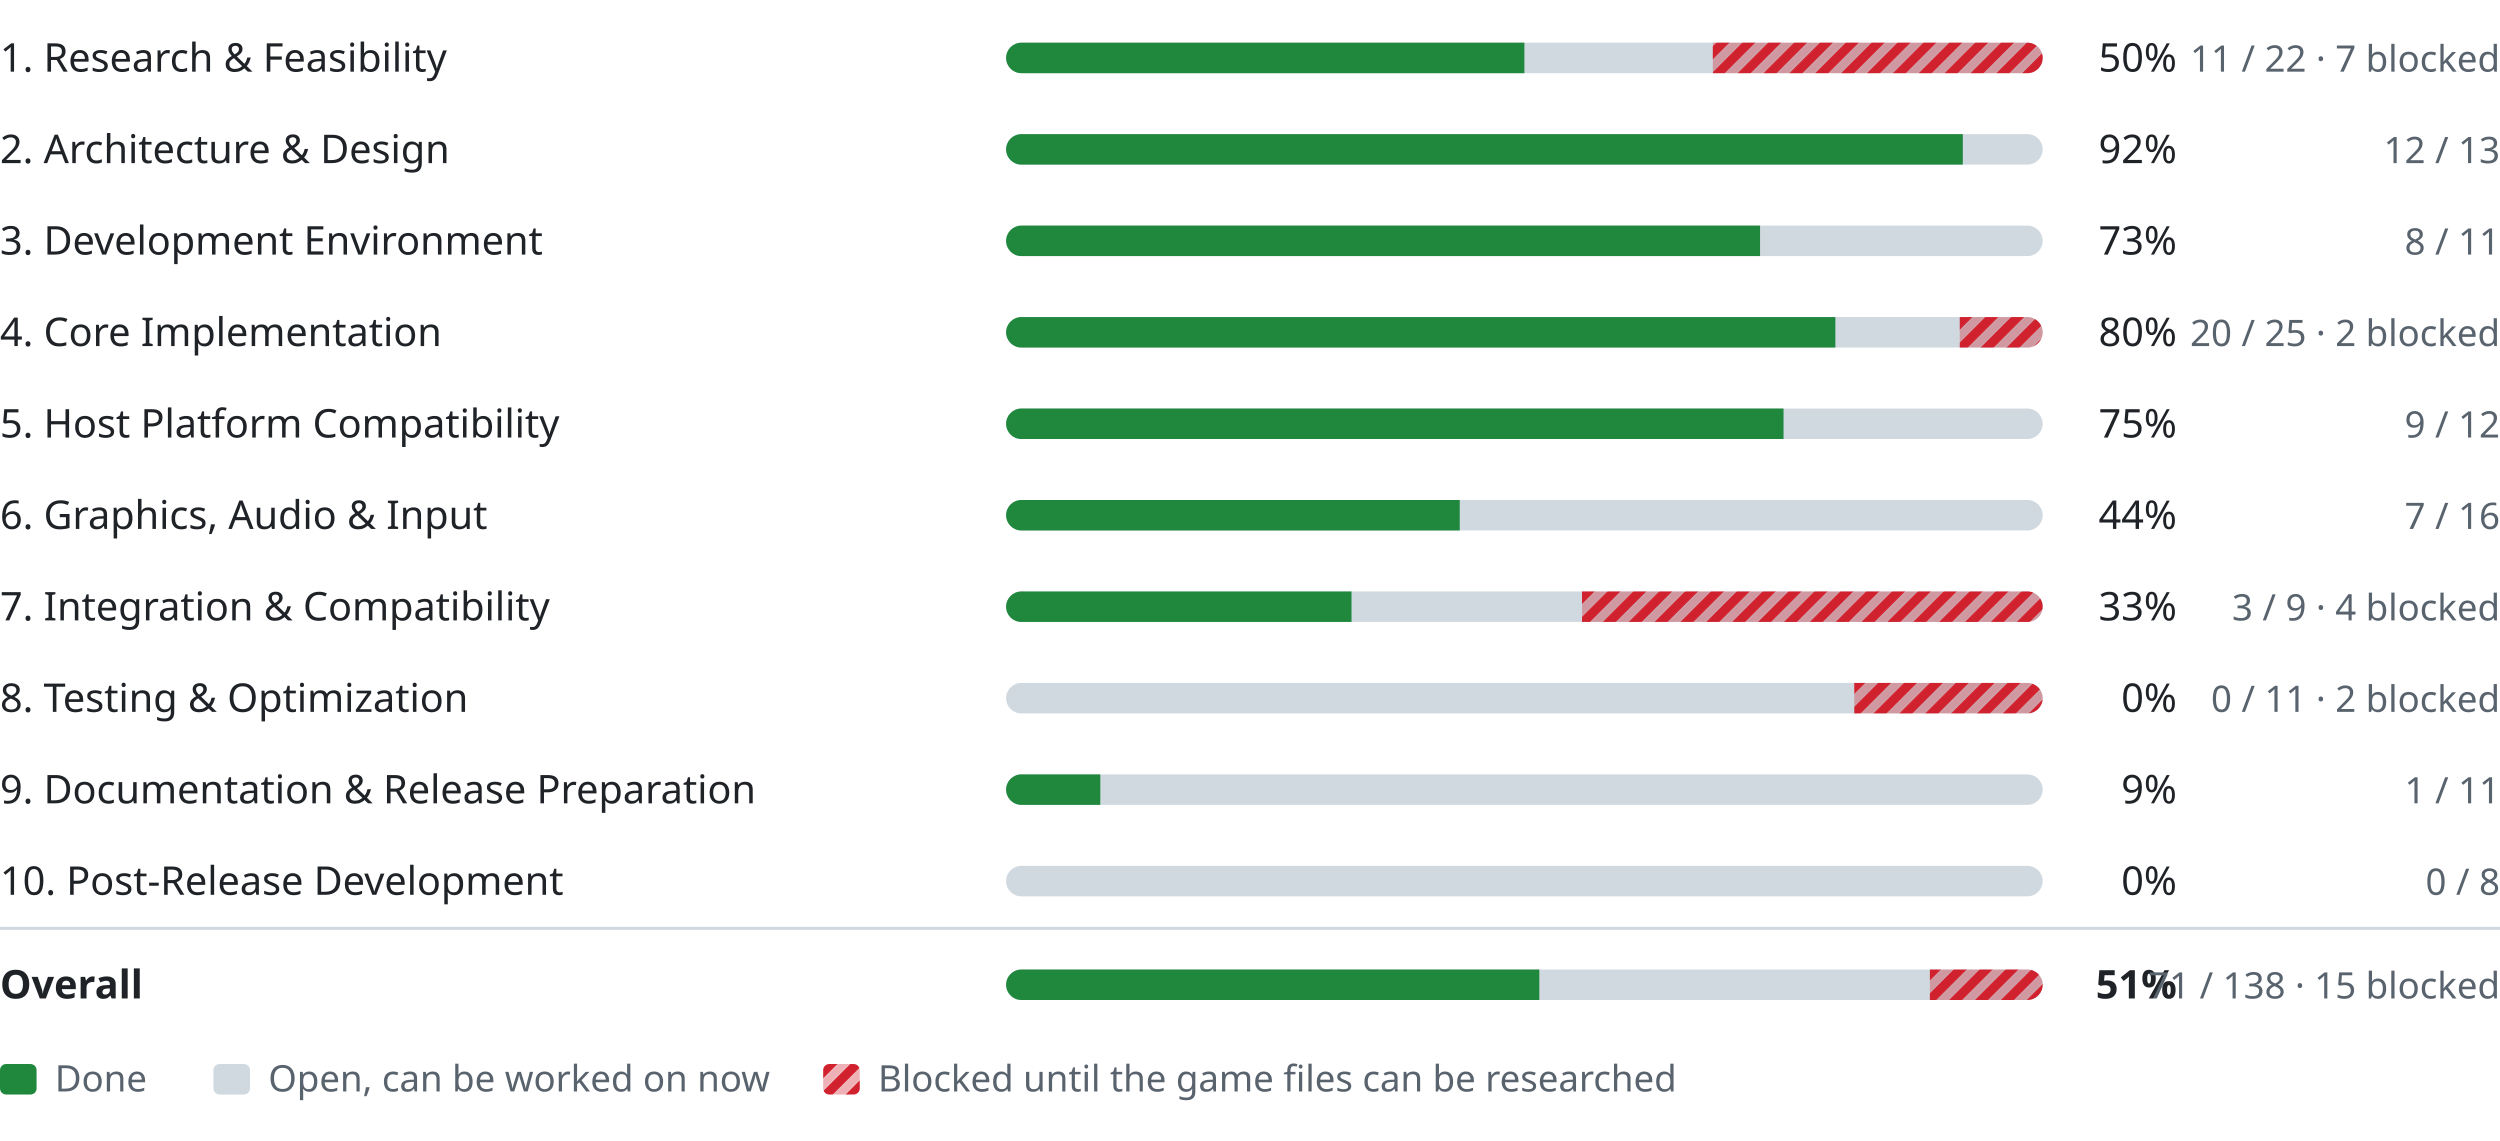
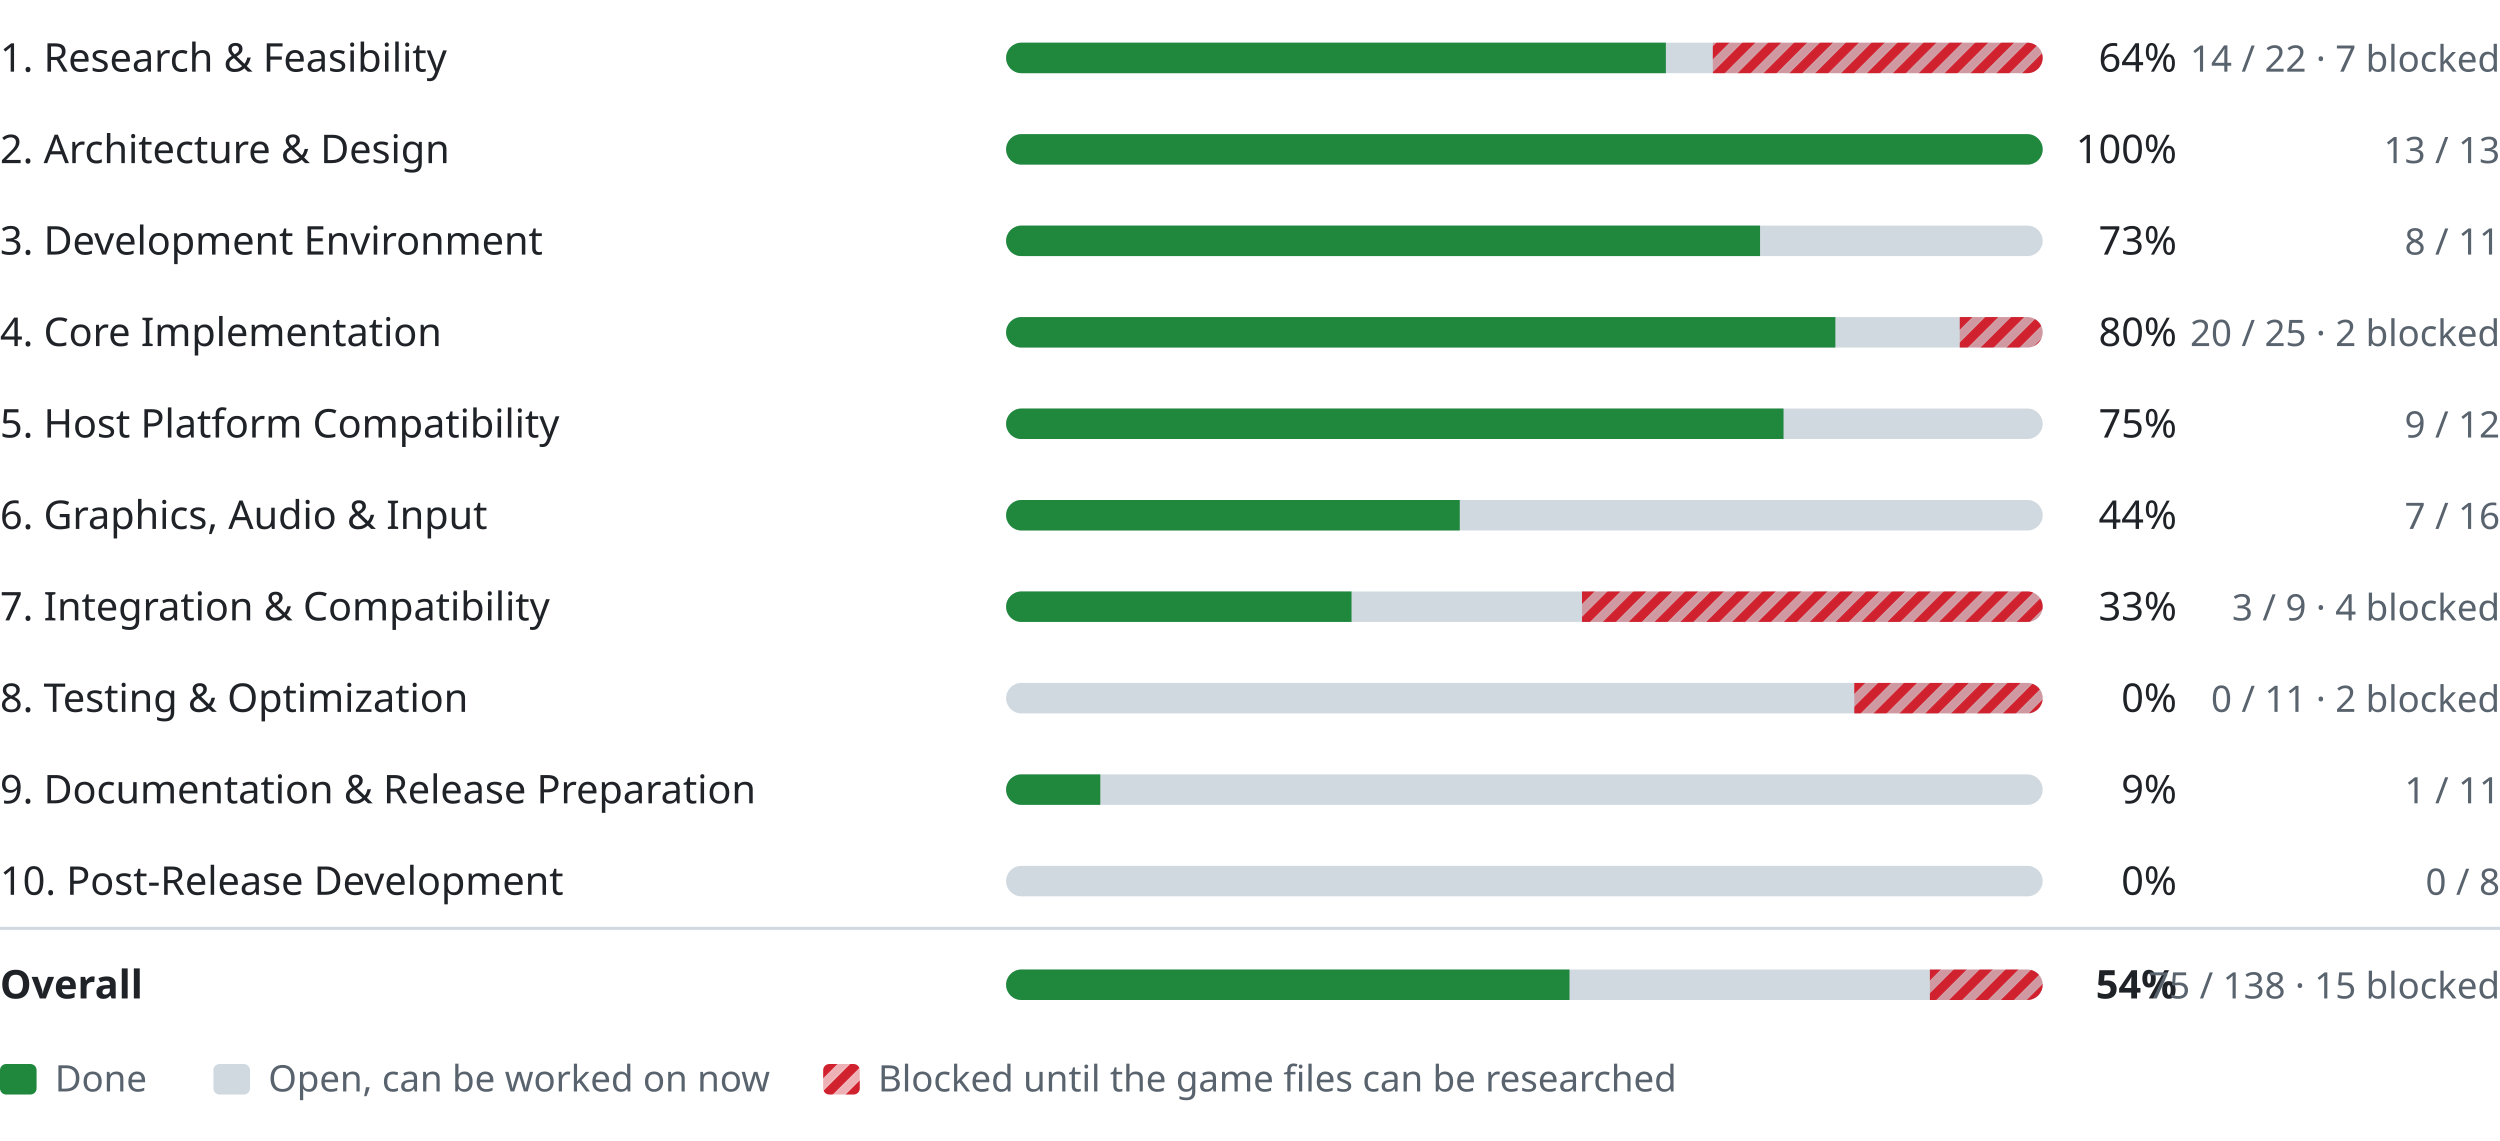
- <svg xmlns="http://www.w3.org/2000/svg" width="820" height="374" viewBox="0 0 820 374" role="img" aria-label="Roadmap: 71 of 138 tasks done, 15 blocked on game files">
+ <svg xmlns="http://www.w3.org/2000/svg" width="820" height="374" viewBox="0 0 820 374" role="img" aria-label="Roadmap: 75 of 138 tasks done, 15 blocked on game files">
  <style>
  text { font-family: -apple-system, BlinkMacSystemFont, "Segoe UI", "Noto Sans", Helvetica, Arial, sans-serif; font-size: 13px; fill: #1f2328; }
  .sub { fill: #59636e; font-size: 12px; }
  .num { font-variant-numeric: tabular-nums; }
  .strong { font-weight: 600; }
  .group { font-size: 12px; font-weight: 600; fill: #59636e; letter-spacing: 0.06em; }
  .track { fill: #d1d9e0; }
  .done { fill: #1f883d; }
  .rule { stroke: #d1d9e0; }
</style>
  <defs>
    <pattern id="blocked" width="6" height="6" patternUnits="userSpaceOnUse" patternTransform="rotate(45)">
      <rect width="6" height="6" fill="#cf222e" opacity="0.35" />
      <rect width="3" height="6" fill="#cf222e" />
    </pattern>
  </defs>
  <text class="" x="0" y="23.5">1. Research &amp; Feasibility</text>
  <clipPath id="bar14">
    <rect x="330" y="14.0" width="340" height="10" rx="5.0" />
  </clipPath>
  <g clip-path="url(#bar14)">
    <rect class="track" x="330" y="14.0" width="340" height="10" />
-     <rect class="done" x="330" y="14.0" width="170.0" height="10" />
+     <rect class="done" x="330" y="14.0" width="216.4" height="10" />
    <rect fill="url(#blocked)" x="561.8" y="14.0" width="108.2" height="10" />
  </g>
-   <text class="num" x="714" y="23.5" text-anchor="end">50%</text>
-   <text class="num sub" x="820" y="23.5" text-anchor="end">11 / 22 · 7 blocked</text>
+   <text class="num" x="714" y="23.5" text-anchor="end">64%</text>
+   <text class="num sub" x="820" y="23.5" text-anchor="end">14 / 22 · 7 blocked</text>
  <text class="" x="0" y="53.5">2. Architecture &amp; Design</text>
  <clipPath id="bar44">
    <rect x="330" y="44.0" width="340" height="10" rx="5.0" />
  </clipPath>
  <g clip-path="url(#bar44)">
    <rect class="track" x="330" y="44.0" width="340" height="10" />
-     <rect class="done" x="330" y="44.0" width="313.8" height="10" />
+     <rect class="done" x="330" y="44.0" width="340.0" height="10" />
  </g>
-   <text class="num" x="714" y="53.5" text-anchor="end">92%</text>
-   <text class="num sub" x="820" y="53.5" text-anchor="end">12 / 13</text>
+   <text class="num" x="714" y="53.5" text-anchor="end">100%</text>
+   <text class="num sub" x="820" y="53.5" text-anchor="end">13 / 13</text>
  <text class="" x="0" y="83.5">3. Development Environment</text>
  <clipPath id="bar74">
    <rect x="330" y="74.0" width="340" height="10" rx="5.0" />
  </clipPath>
  <g clip-path="url(#bar74)">
    <rect class="track" x="330" y="74.0" width="340" height="10" />
    <rect class="done" x="330" y="74.0" width="247.3" height="10" />
  </g>
  <text class="num" x="714" y="83.5" text-anchor="end">73%</text>
  <text class="num sub" x="820" y="83.5" text-anchor="end">8 / 11</text>
  <text class="" x="0" y="113.5">4. Core Implementation</text>
  <clipPath id="bar104">
    <rect x="330" y="104.0" width="340" height="10" rx="5.0" />
  </clipPath>
  <g clip-path="url(#bar104)">
    <rect class="track" x="330" y="104.0" width="340" height="10" />
    <rect class="done" x="330" y="104.0" width="272.0" height="10" />
    <rect fill="url(#blocked)" x="642.8" y="104.0" width="27.2" height="10" />
  </g>
  <text class="num" x="714" y="113.5" text-anchor="end">80%</text>
  <text class="num sub" x="820" y="113.5" text-anchor="end">20 / 25 · 2 blocked</text>
  <text class="" x="0" y="143.5">5. Host Platform Compatibility</text>
  <clipPath id="bar134">
    <rect x="330" y="134.0" width="340" height="10" rx="5.0" />
  </clipPath>
  <g clip-path="url(#bar134)">
    <rect class="track" x="330" y="134.0" width="340" height="10" />
    <rect class="done" x="330" y="134.0" width="255.0" height="10" />
  </g>
  <text class="num" x="714" y="143.5" text-anchor="end">75%</text>
  <text class="num sub" x="820" y="143.5" text-anchor="end">9 / 12</text>
  <text class="" x="0" y="173.5">6. Graphics, Audio &amp; Input</text>
  <clipPath id="bar164">
    <rect x="330" y="164.0" width="340" height="10" rx="5.0" />
  </clipPath>
  <g clip-path="url(#bar164)">
    <rect class="track" x="330" y="164.0" width="340" height="10" />
    <rect class="done" x="330" y="164.0" width="148.8" height="10" />
  </g>
  <text class="num" x="714" y="173.5" text-anchor="end">44%</text>
  <text class="num sub" x="820" y="173.5" text-anchor="end">7 / 16</text>
  <text class="" x="0" y="203.5">7. Integration &amp; Compatibility</text>
  <clipPath id="bar194">
    <rect x="330" y="194.0" width="340" height="10" rx="5.0" />
  </clipPath>
  <g clip-path="url(#bar194)">
    <rect class="track" x="330" y="194.0" width="340" height="10" />
    <rect class="done" x="330" y="194.0" width="113.3" height="10" />
    <rect fill="url(#blocked)" x="518.9" y="194.0" width="151.1" height="10" />
  </g>
  <text class="num" x="714" y="203.5" text-anchor="end">33%</text>
  <text class="num sub" x="820" y="203.5" text-anchor="end">3 / 9 · 4 blocked</text>
  <text class="" x="0" y="233.5">8. Testing &amp; Optimization</text>
  <clipPath id="bar224">
    <rect x="330" y="224.0" width="340" height="10" rx="5.0" />
  </clipPath>
  <g clip-path="url(#bar224)">
    <rect class="track" x="330" y="224.0" width="340" height="10" />
    <rect fill="url(#blocked)" x="608.2" y="224.0" width="61.8" height="10" />
  </g>
  <text class="num" x="714" y="233.5" text-anchor="end">0%</text>
  <text class="num sub" x="820" y="233.5" text-anchor="end">0 / 11 · 2 blocked</text>
  <text class="" x="0" y="263.5">9. Documentation &amp; Release Preparation</text>
  <clipPath id="bar254">
    <rect x="330" y="254.0" width="340" height="10" rx="5.0" />
  </clipPath>
  <g clip-path="url(#bar254)">
    <rect class="track" x="330" y="254.0" width="340" height="10" />
    <rect class="done" x="330" y="254.0" width="30.9" height="10" />
  </g>
  <text class="num" x="714" y="263.5" text-anchor="end">9%</text>
  <text class="num sub" x="820" y="263.5" text-anchor="end">1 / 11</text>
  <text class="" x="0" y="293.5">10. Post-Release Development</text>
  <clipPath id="bar284">
    <rect x="330" y="284.0" width="340" height="10" rx="5.0" />
  </clipPath>
  <g clip-path="url(#bar284)">
    <rect class="track" x="330" y="284.0" width="340" height="10" />
  </g>
  <text class="num" x="714" y="293.5" text-anchor="end">0%</text>
  <text class="num sub" x="820" y="293.5" text-anchor="end">0 / 8</text>
  <line class="rule" x1="0" x2="820" y1="304.5" y2="304.5" />
  <text class="strong" x="0" y="327.5">Overall</text>
  <clipPath id="bar318">
    <rect x="330" y="318.0" width="340" height="10" rx="5.0" />
  </clipPath>
  <g clip-path="url(#bar318)">
    <rect class="track" x="330" y="318.0" width="340" height="10" />
-     <rect class="done" x="330" y="318.0" width="174.9" height="10" />
+     <rect class="done" x="330" y="318.0" width="184.8" height="10" />
    <rect fill="url(#blocked)" x="633.0" y="318.0" width="37.0" height="10" />
  </g>
-   <text class="num strong" x="714" y="327.5" text-anchor="end">51%</text>
-   <text class="num sub" x="820" y="327.5" text-anchor="end">71 / 138 · 15 blocked</text>
+   <text class="num strong" x="714" y="327.5" text-anchor="end">54%</text>
+   <text class="num sub" x="820" y="327.5" text-anchor="end">75 / 138 · 15 blocked</text>
  <rect class="done" x="0" y="349.0" width="12" height="10" rx="2" />
  <text class="sub" x="18" y="358.0">Done</text>
  <rect class="track" x="70" y="349.0" width="12" height="10" rx="2" />
  <text class="sub" x="88" y="358.0">Open, can be worked on now</text>
  <rect fill="url(#blocked)" x="270" y="349.0" width="12" height="10" rx="2" />
  <text class="sub" x="288" y="358.0">Blocked until the game files can be researched</text>
</svg>
